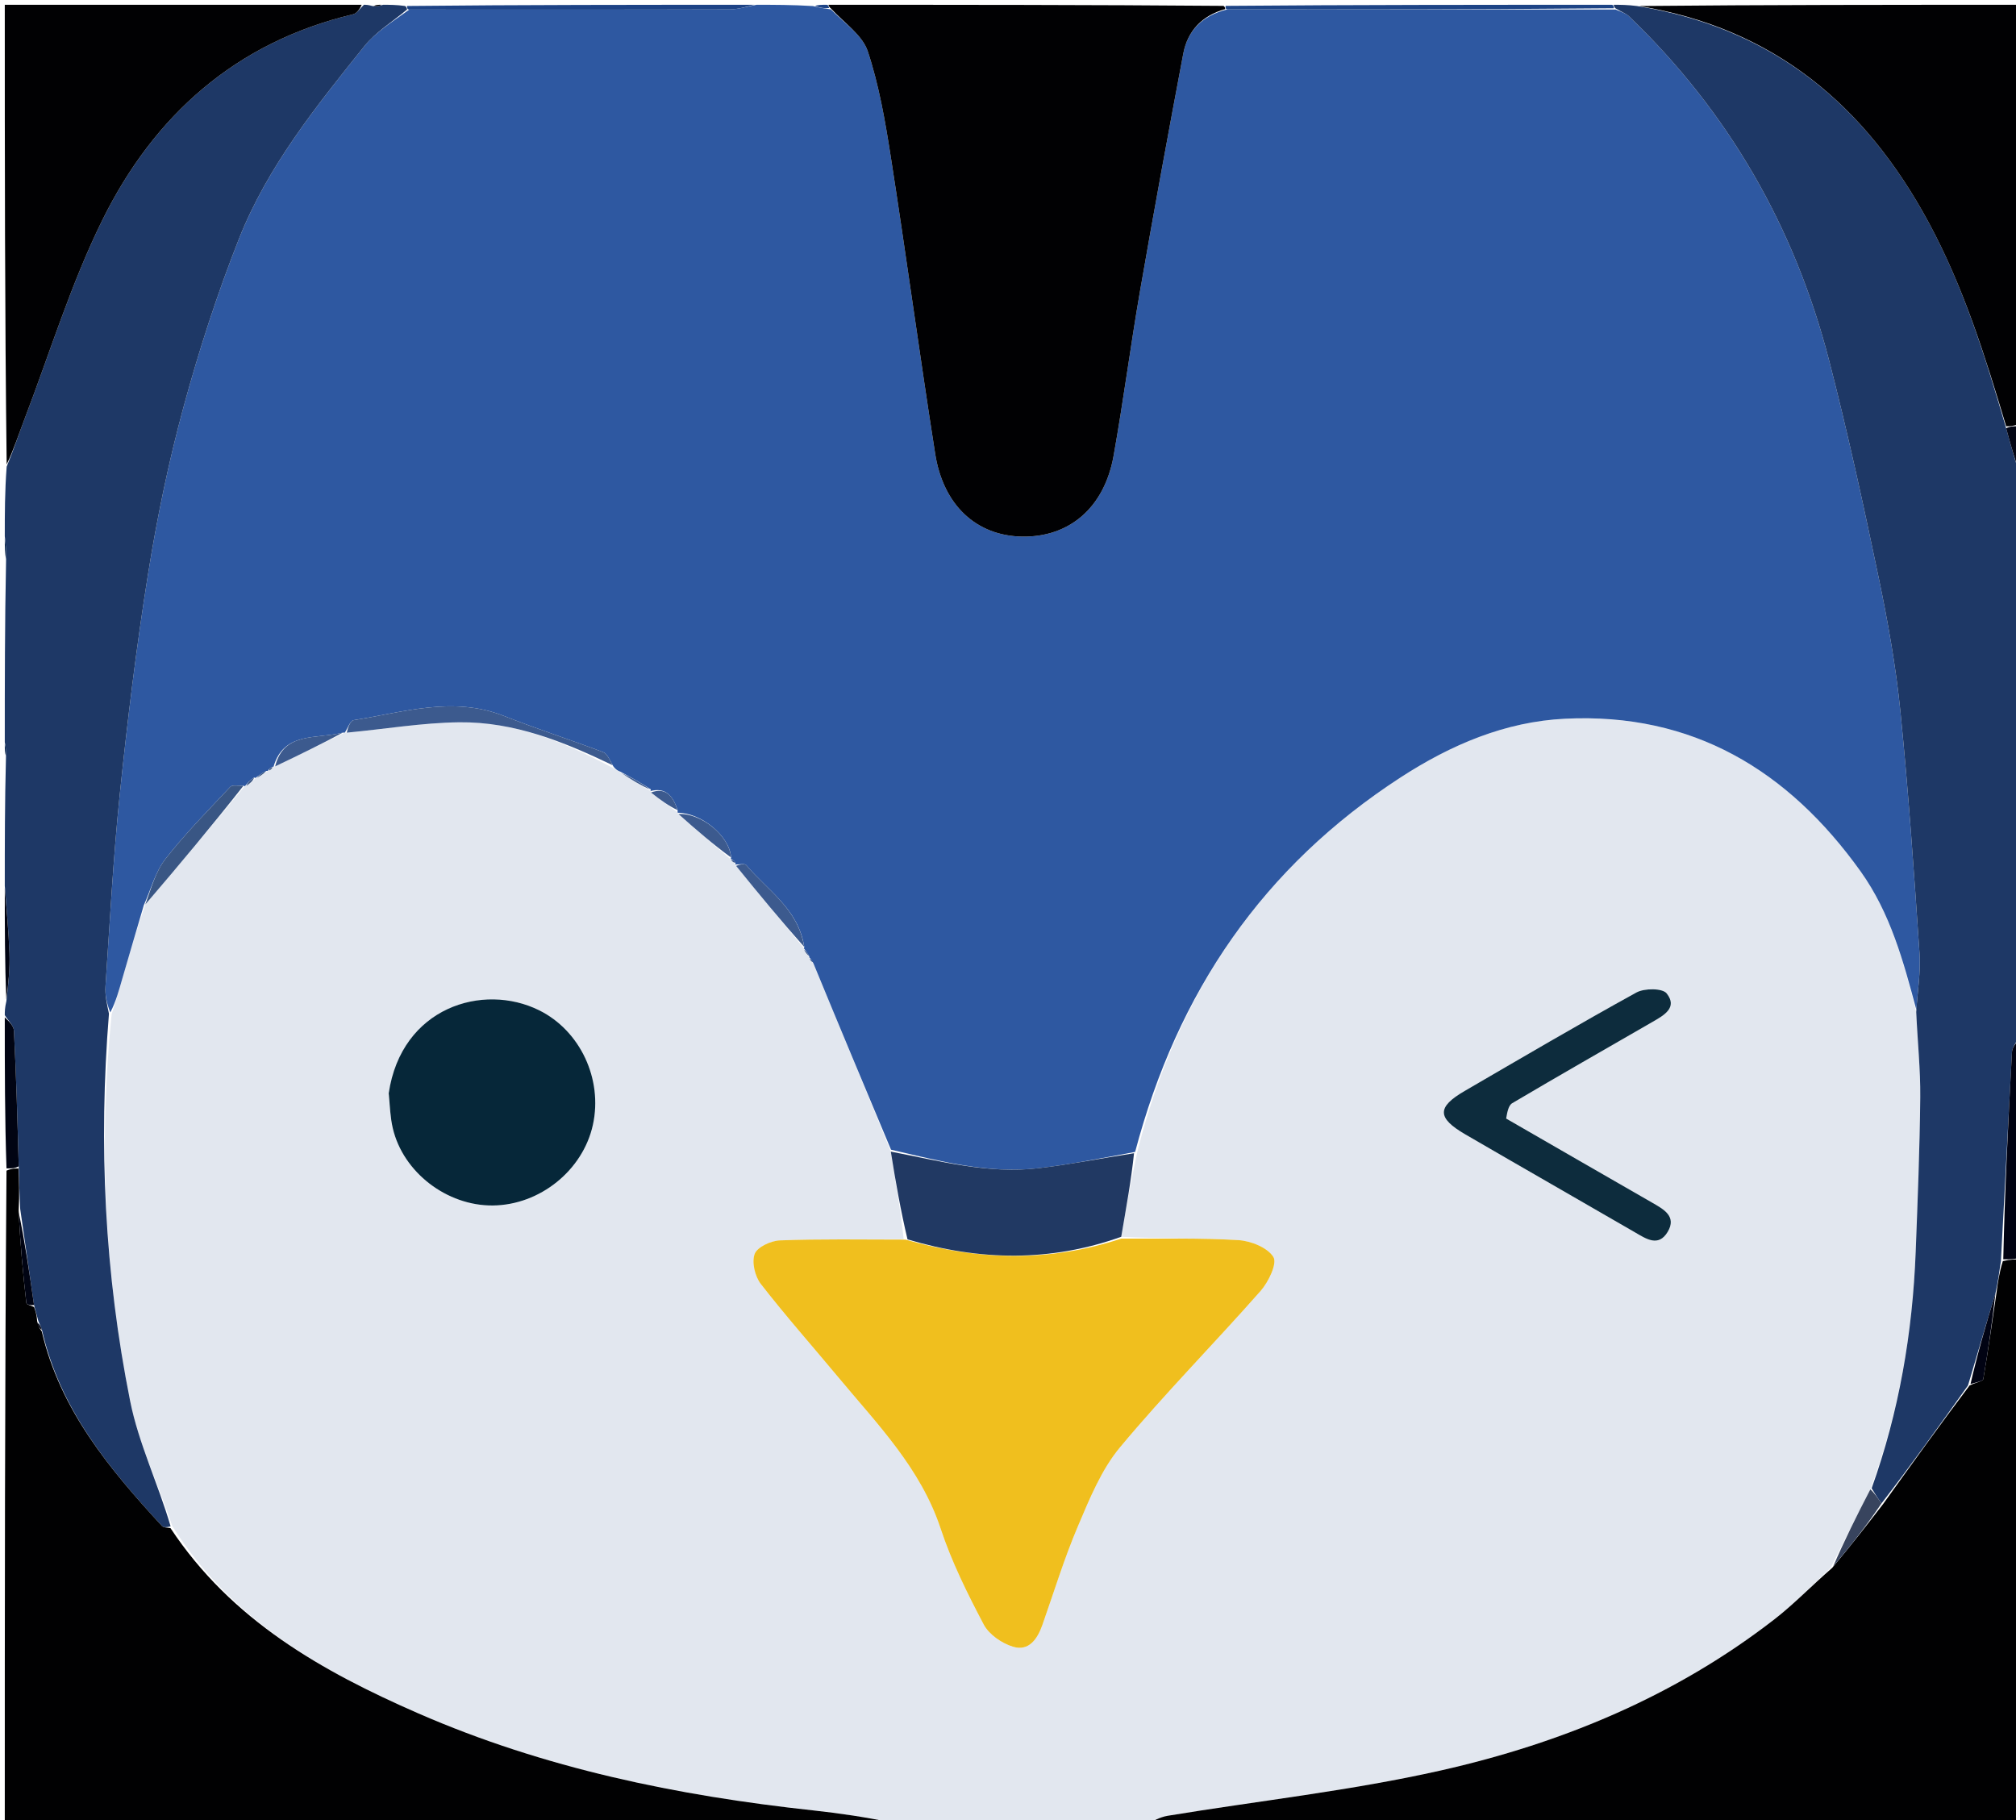
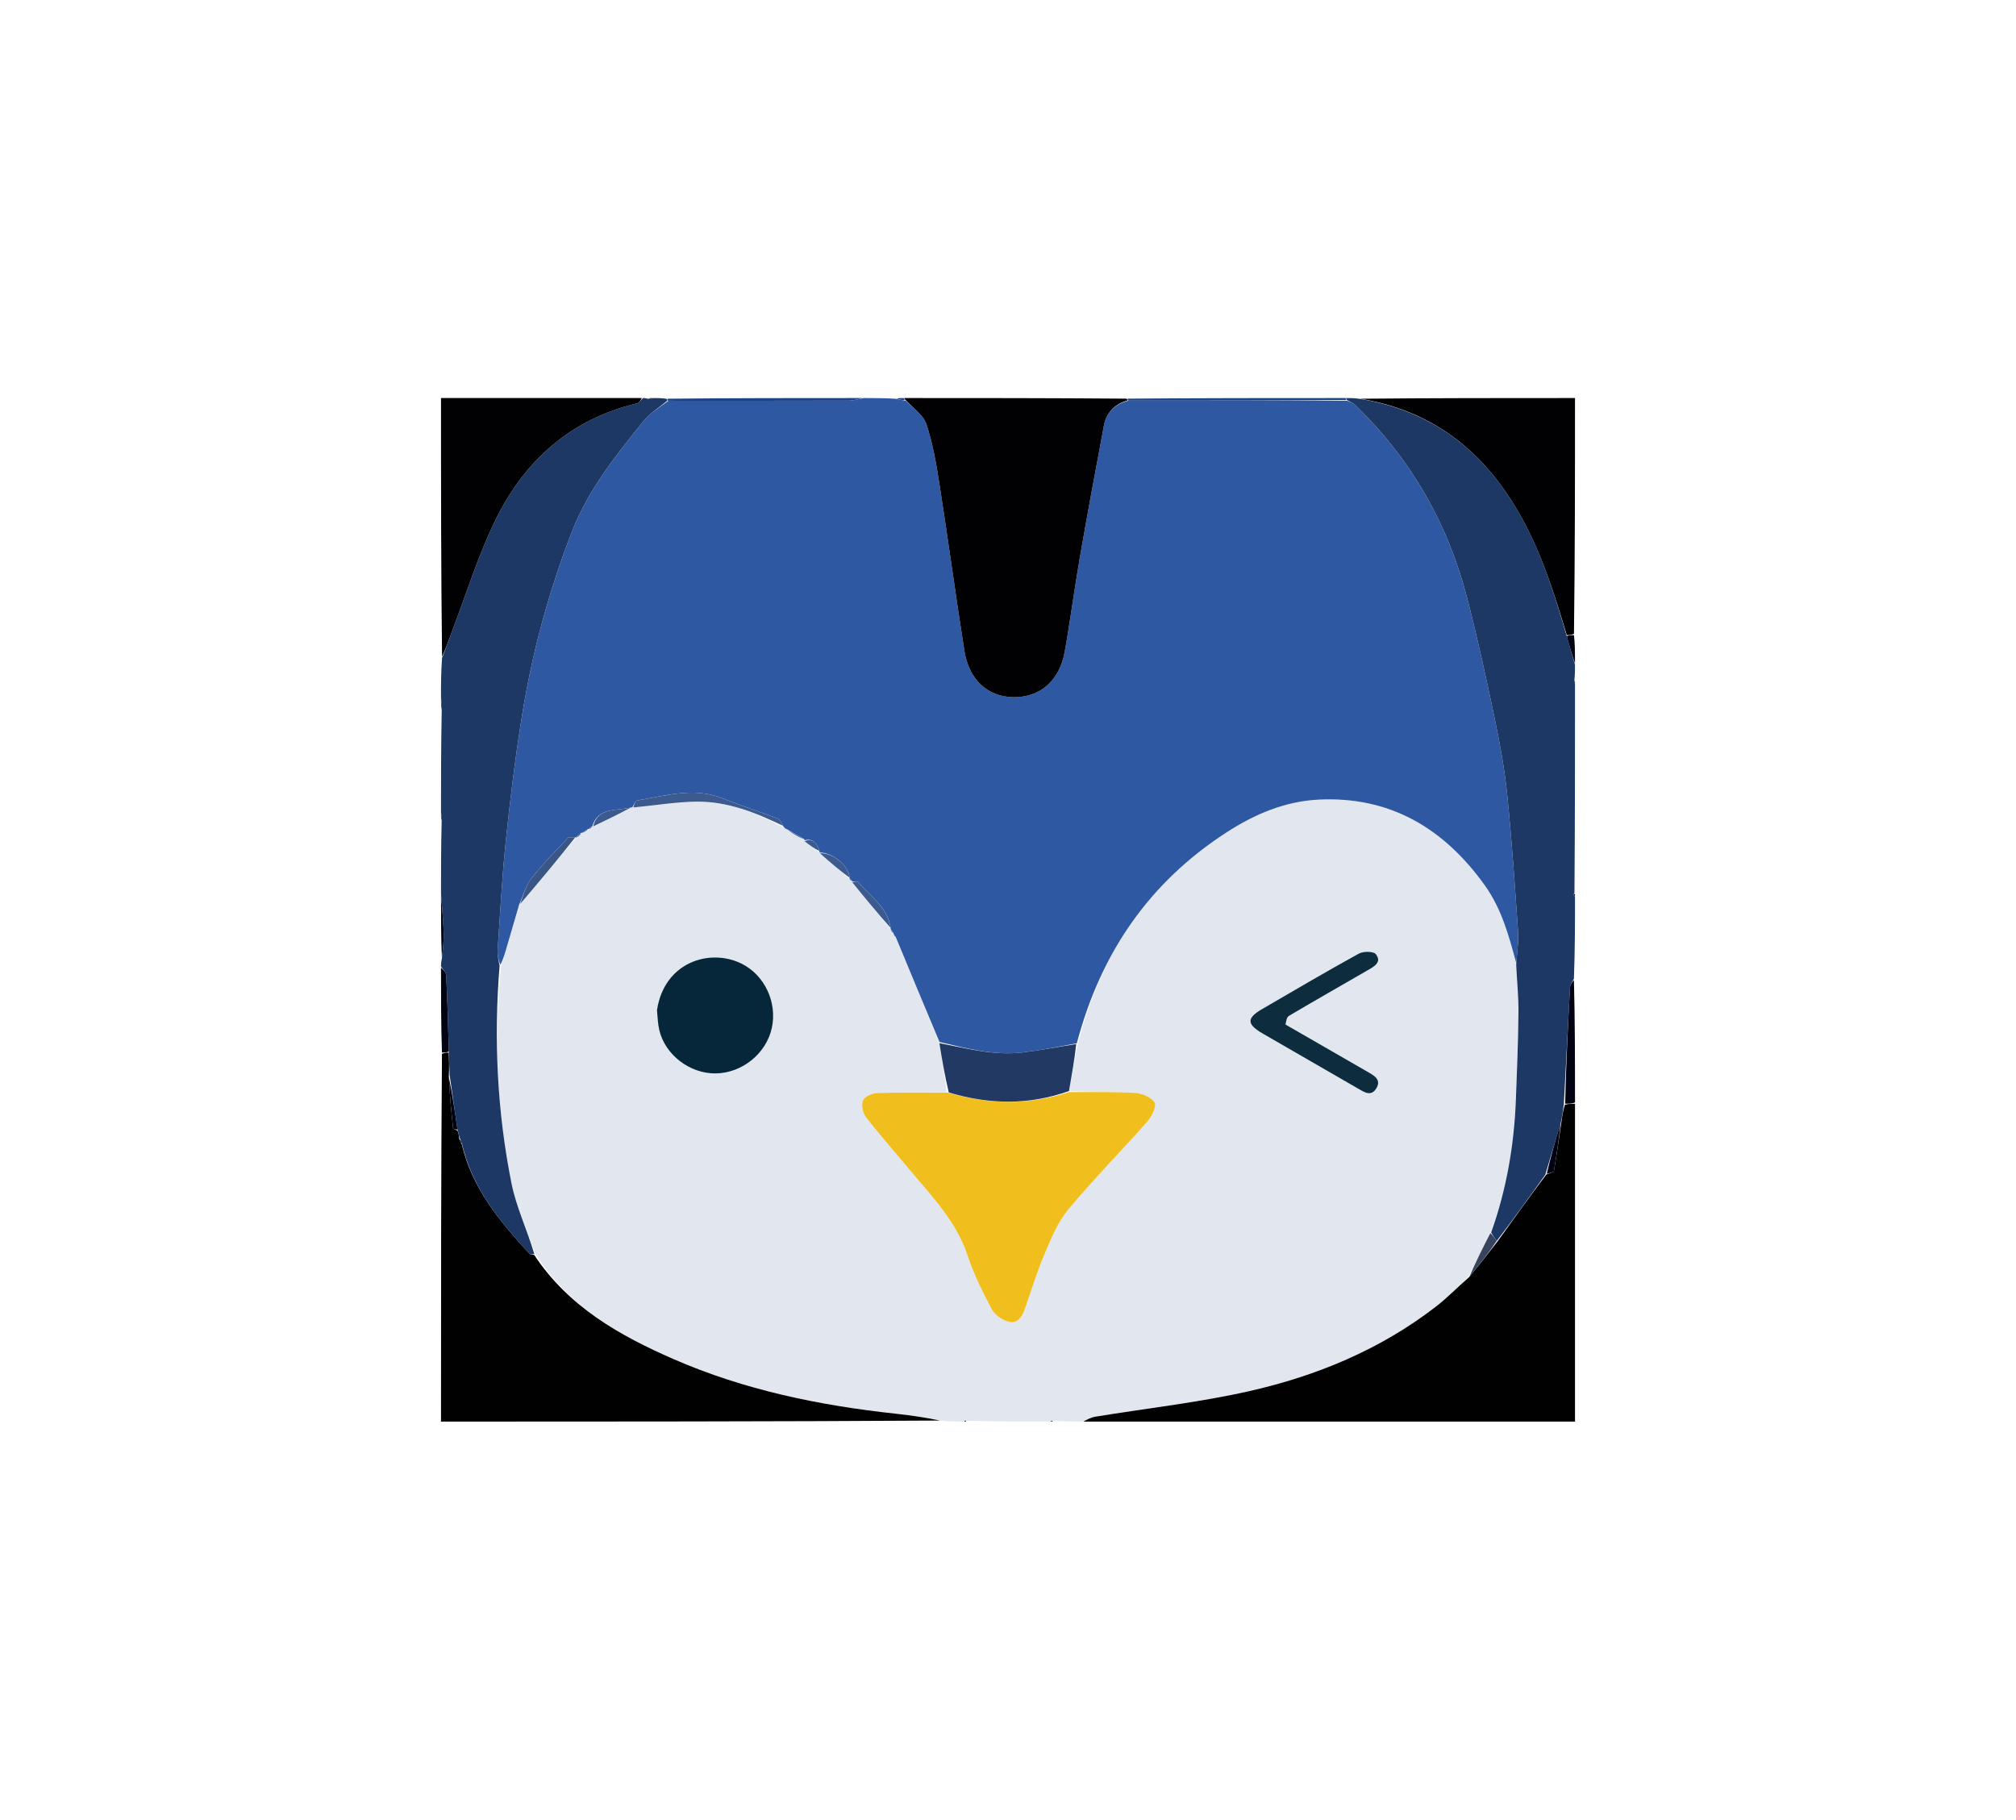
<svg xmlns="http://www.w3.org/2000/svg" version="1.1" id="Layer_1" x="0px" y="0px" width="100%" viewBox="0 0 421 380" enable-background="new 0 0 421 380" xml:space="preserve">
-   <path fill="#E2E7EF" opacity="1" stroke="none" d=" M227,381   C216.979,381 206.958,381 196.394,380.688   C195.567,380.584 195.284,380.792 195,381   C192.3,381 189.6,381 186.708,380.62   C180.957,379.512 175.409,378.677 169.836,378.075   C141.438,375.005 113.644,369.286 87.371,357.821   C67.245,349.039 48.308,338.344 35.987,318.715   C33.008,309.786 28.951,301.437 27.186,292.629   C21.855,266.014 20.543,239.068 23.319,211.738   C24.238,209.132 24.85,206.768 25.528,204.423   C27.013,199.288 28.531,194.163 30.345,188.887   C37.497,180.543 44.341,172.345 51.133,164.129   C51.082,164.111 51.134,164.207 51.421,164.137   C52.274,163.558 52.84,163.049 53.409,162.496   C53.412,162.452 53.33,162.487 53.633,162.437   C54.6,161.915 55.264,161.443 55.951,160.989   C55.975,161.007 55.987,160.948 56.249,160.921   C56.719,160.623 56.926,160.352 57.084,160.079   C57.033,160.077 57.111,160.141 57.453,160.047   C62.529,157.637 67.264,155.32 71.999,153.001   C72,153 72.003,153 72.412,153.004   C80.51,152.242 88.192,150.931 95.889,150.839   C107.391,150.702 117.858,154.953 128.05,160.399   C128.631,160.79 129.083,160.97 129.764,161.415   C131.928,162.873 133.864,164.066 135.878,165.198   C135.956,165.138 135.774,165.213 135.945,165.499   C137.878,167.042 139.64,168.299 141.438,169.597   C141.475,169.637 141.534,169.729 141.684,169.995   C145.396,173.315 148.957,176.368 152.55,179.421   C152.581,179.422 152.59,179.359 152.674,179.612   C153.046,180.05 153.334,180.237 153.595,180.445   C153.568,180.466 153.572,180.536 153.714,180.823   C158.54,186.78 163.225,192.45 167.928,198.083   C167.947,198.046 167.864,198.049 167.911,198.334   C168.315,199.057 168.672,199.494 169.011,199.955   C168.993,199.978 169.051,199.988 169.078,200.255   C169.369,200.748 169.633,200.973 169.974,201.536   C175.39,214.614 180.73,227.354 186.03,240.497   C187.038,246.848 188.085,252.797 188.713,258.793   C179.813,258.862 171.325,258.718 162.855,259.036   C160.981,259.106 158.139,260.424 157.596,261.865   C156.946,263.59 157.653,266.555 158.874,268.128   C164.07,274.819 169.698,281.172 175.12,287.689   C183.27,297.485 192.261,306.617 196.436,319.232   C198.725,326.15 202.019,332.788 205.429,339.252   C206.536,341.35 209.238,343.207 211.588,343.905   C214.863,344.877 216.646,342.279 217.675,339.358   C220.107,332.459 222.248,325.433 225.108,318.715   C227.541,312.999 229.981,306.946 233.882,302.262   C243.244,291.02 253.565,280.581 263.249,269.597   C264.896,267.729 266.757,263.872 265.929,262.517   C264.717,260.535 261.215,259.136 258.6,258.98   C250.477,258.495 242.311,258.712 234.145,258.282   C235.177,252.206 236.227,246.505 237.505,240.528   C245.881,207.157 263.816,180.94 292.538,162.32   C303.004,155.535 314.316,150.703 326.848,150.092   C353.456,148.794 373.43,160.822 388.558,181.987   C394.775,190.684 397.494,200.79 400.162,211.332   C400.443,217.553 401.063,223.347 401.006,229.134   C400.9,239.909 400.464,250.682 400.051,261.452   C399.402,278.346 396.569,294.847 390.588,311.03   C387.706,316.557 385.091,321.858 382.272,327.439   C378.266,331.197 374.682,334.955 370.627,338.106   C349.903,354.208 326.116,364.052 300.828,369.747   C282.075,373.97 262.844,376.068 243.84,379.198   C242.173,379.472 240.611,380.384 239,381   C235.639,381 232.277,381 228.579,380.717   C227.828,380.623 227.414,380.811 227,381  M81.134,228.742   C81.42,231.038 81.505,233.382 82.029,235.623   C84.183,244.834 93.34,251.838 102.917,251.746   C112.744,251.652 121.731,244.411 123.815,234.907   C125.916,225.327 121.135,215.22 112.597,210.986   C100.842,205.156 83.828,210.37 81.134,228.742  M314.231,233.377   C314.742,232.355 314.979,230.87 315.805,230.382   C325.524,224.634 335.333,219.039 345.114,213.395   C347.466,212.038 350.408,210.423 348.046,207.453   C347.169,206.35 343.392,206.352 341.721,207.272   C329.649,213.921 317.766,220.912 305.849,227.84   C300.053,231.21 300.07,233.449 305.986,236.892   C317.76,243.743 329.594,250.493 341.378,257.326   C343.753,258.703 346.316,260.498 348.256,257.265   C350.199,254.027 347.419,252.536 345.06,251.178   C334.985,245.38 324.904,239.591 314.231,233.377  z" />
-   <path fill="#2E58A1" opacity="1" stroke="none" d=" M30.036,189.034   C28.531,194.163 27.013,199.288 25.528,204.423   C24.85,206.768 24.238,209.132 23.03,211.44   C22.307,209.587 21.907,207.766 22.028,205.98   C22.938,192.602 23.634,179.199 25.015,165.867   C26.599,150.572 28.457,135.284 30.88,120.103   C32.754,108.359 35.168,96.644 38.281,85.171   C41.523,73.228 45.353,61.379 49.901,49.874   C55.866,34.789 66.033,22.181 76.084,9.652   C78.494,6.648 82,4.523 85.47,2.002   C108.062,2.01 130.185,2.034 152.308,1.965   C154.206,1.96 156.103,1.336 158,1   C161.693,1 165.386,1 169.765,1.264   C171.354,1.655 172.258,1.781 173.508,1.955   C176.389,4.872 180.104,7.35 181.213,10.692   C183.55,17.741 184.843,25.193 185.995,32.569   C189.229,53.275 192.037,74.048 195.292,94.752   C196.995,105.588 203.951,111.901 213.448,112.059   C223.316,112.223 230.611,106.015 232.546,95.211   C234.597,83.758 236.085,72.204 238.076,60.739   C240.949,44.203 243.986,27.694 247.102,11.201   C248.008,6.406 251.06,3.252 256.317,1.948   C283.542,1.982 310.286,1.973 337.391,1.99   C338.582,2.484 339.556,2.802 340.221,3.441   C360.966,23.37 374.758,47.426 381.945,75.175   C385.842,90.221 389.142,105.432 392.325,120.649   C394.254,129.877 395.921,139.211 396.863,148.582   C398.554,165.389 399.709,182.253 400.854,199.109   C401.119,203.007 400.44,206.969 400.195,210.902   C397.494,200.79 394.775,190.684 388.558,181.987   C373.43,160.822 353.456,148.794 326.848,150.092   C314.316,150.703 303.004,155.535 292.538,162.32   C263.816,180.94 245.881,207.157 237.048,240.556   C229.86,241.912 223.385,243.193 216.849,243.963   C206.31,245.204 196.199,242.438 186.069,240.094   C180.73,227.354 175.39,214.614 169.906,201.29   C169.524,200.467 169.288,200.227 169.051,199.988   C169.051,199.988 168.993,199.978 168.971,199.661   C168.588,198.912 168.226,198.481 167.864,198.049   C167.864,198.049 167.947,198.046 167.951,197.698   C166.696,189.787 160.276,185.938 155.845,180.671   C155.509,180.271 154.349,180.564 153.572,180.536   C153.572,180.536 153.568,180.466 153.585,180.144   C153.265,179.668 152.928,179.514 152.59,179.359   C152.59,179.359 152.581,179.422 152.684,179.069   C152.35,174.507 146.379,169.738 141.534,169.729   C141.534,169.729 141.475,169.637 141.515,169.215   C140.529,166.143 138.964,164.366 135.774,165.213   C135.774,165.213 135.956,165.138 135.885,164.829   C133.722,163.396 131.629,162.273 129.536,161.15   C129.083,160.97 128.631,160.79 128.061,160.011   C127.288,158.611 126.792,157.389 125.954,157.072   C119.069,154.467 112.054,152.199 105.207,149.502   C94.588,145.317 84.252,148.753 73.854,150.392   C73.118,150.508 72.615,152.097 72.003,153   C72.003,153 72,153 71.581,152.998   C65.973,154.384 59.261,152.775 57.111,160.141   C57.111,160.141 57.033,160.077 56.849,160.159   C56.361,160.403 56.135,160.639 55.987,160.948   C55.987,160.948 55.975,161.007 55.606,161.007   C54.601,161.5 53.965,161.993 53.33,162.487   C53.33,162.487 53.412,162.452 53.059,162.369   C52.182,162.927 51.658,163.567 51.134,164.207   C51.134,164.207 51.082,164.111 50.789,164.083   C49.677,164.125 48.51,163.868 48.092,164.314   C43.468,169.247 38.681,174.071 34.538,179.392   C32.414,182.121 31.498,185.79 30.036,189.034  z" />
-   <path fill="#1E3866" opacity="1" stroke="none" d=" M400.162,211.332   C400.44,206.969 401.119,203.007 400.854,199.109   C399.709,182.253 398.554,165.389 396.863,148.582   C395.921,139.211 394.254,129.877 392.325,120.649   C389.142,105.432 385.842,90.221 381.945,75.175   C374.758,47.426 360.966,23.37 340.221,3.441   C339.556,2.802 338.582,2.484 337.382,1.75   C337.012,1.483 337,1 337,1   C338.389,1 339.778,1 341.864,1.256   C370.507,5.912 389.577,22.055 402.744,46.411   C410.057,59.94 414.569,74.435 418.944,89.448   C419.96,93.246 420.98,96.623 422,100   C422,101.714 422,103.429 421.791,105.611   C421.721,106.385 421.861,106.693 422,107   C422,132.688 422,158.375 421.805,184.621   C421.536,185.301 421.378,185.509 421.401,185.532   C421.581,185.708 421.796,185.848 422,186   C422,196.021 422,206.042 421.601,216.585   C420.84,217.981 420.205,218.841 420.157,219.733   C419.372,234.146 418.661,248.563 417.849,263.355   C417.49,265.78 417.215,267.829 416.695,270.171   C414.689,276.654 412.928,282.844 410.977,289.333   C404.925,297.808 399.063,305.982 392.917,313.953   C392.04,312.768 391.447,311.786 390.854,310.803   C396.569,294.847 399.402,278.346 400.051,261.452   C400.464,250.682 400.9,239.909 401.006,229.134   C401.063,223.347 400.443,217.553 400.162,211.332  z" />
-   <path fill="#1E3866" opacity="1" stroke="none" d=" M85.001,1.994   C82,4.523 78.494,6.648 76.084,9.652   C66.033,22.181 55.866,34.789 49.901,49.874   C45.353,61.379 41.523,73.228 38.281,85.171   C35.168,96.644 32.754,108.359 30.88,120.103   C28.457,135.284 26.599,150.572 25.015,165.867   C23.634,179.199 22.938,192.602 22.028,205.98   C21.907,207.766 22.307,209.587 22.754,211.69   C20.543,239.068 21.855,266.014 27.186,292.629   C28.951,301.437 33.008,309.786 35.625,318.746   C34.76,319.003 34.123,319.008 33.833,318.693   C22.843,306.76 12.543,294.391 8.761,277.74   C8.515,276.975 8.226,276.501 7.951,275.692   C7.682,274.557 7.398,273.755 7.103,272.511   C6.139,265.682 5.185,259.295 4.218,252.464   C4.088,249.356 3.972,246.69 3.911,243.565   C3.642,233.828 3.383,224.548 2.913,215.279   C2.856,214.157 1.665,213.092 1,212   C1,211.25 1,210.5 1.325,209.106   C1.773,205.332 2.088,202.195 1.976,199.073   C1.807,194.376 1.34,189.691 1,185   C1,176.312 1,167.625 1.244,158.281   C1.325,156.75 1.163,155.875 1,155   C1,142.646 1,130.292 1.265,117.235   C1.353,115.022 1.177,113.511 1,112   C1,107.311 1,102.621 1.393,97.457   C2.885,93.847 3.911,90.683 5.097,87.581   C10.413,73.683 14.79,59.316 21.342,46.024   C32.157,24.086 49.248,8.822 73.715,2.985   C74.585,2.777 75.243,1.682 76,1   C76.444,1 76.889,1 77.772,1.262   C78.807,1.349 79.404,1.175 80,1   C81.389,1 82.778,1 84.585,1.249   C85.004,1.497 85.001,1.994 85.001,1.994  z" />
-   <path fill="#010102" opacity="1" stroke="none" d=" M3.856,244.024   C3.972,246.69 4.088,249.356 3.901,252.74   C4.21,259.677 4.797,265.897 5.501,272.104   C5.54,272.444 6.554,272.672 7.114,272.952   C7.398,273.755 7.682,274.557 7.755,275.859   C7.935,276.917 8.326,277.474 8.717,278.031   C12.543,294.391 22.843,306.76 33.833,318.693   C34.123,319.008 34.76,319.003 35.596,319.116   C48.308,338.344 67.245,349.039 87.371,357.821   C113.644,369.286 141.438,375.005 169.836,378.075   C175.409,378.677 180.957,379.512 186.258,380.62   C124.417,381 62.834,381 1,381   C1,335.646 1,290.292 1.358,244.469   C2.429,244.008 3.143,244.016 3.856,244.024  z" />
-   <path fill="#010102" opacity="1" stroke="none" d=" M393.201,314.157   C399.063,305.982 404.925,297.808 411.313,289.326   C412.646,288.682 414.084,288.456 414.164,287.994   C415.201,281.975 416.047,275.923 416.941,269.878   C417.215,267.829 417.49,265.78 418.257,263.362   C419.833,262.995 420.917,262.998 422,263   C422,302.276 422,341.552 422,381   C361.313,381 300.625,381 239.469,381   C240.611,380.384 242.173,379.472 243.84,379.198   C262.844,376.068 282.075,373.97 300.828,369.747   C326.116,364.052 349.903,354.208 370.627,338.106   C374.682,334.955 378.266,331.197 382.604,327.432   C386.494,322.817 389.848,318.487 393.201,314.157  z" />
-   <path fill="#010103" opacity="1" stroke="none" d=" M255.836,1.904   C251.06,3.252 248.008,6.406 247.102,11.201   C243.986,27.694 240.949,44.203 238.076,60.739   C236.085,72.204 234.597,83.758 232.546,95.211   C230.611,106.015 223.316,112.223 213.448,112.059   C203.951,111.901 196.995,105.588 195.292,94.752   C192.037,74.048 189.229,53.275 185.995,32.569   C184.843,25.193 183.55,17.741 181.213,10.692   C180.104,7.35 176.389,4.872 173.474,1.727   C173.093,1.451 173,1 173,1   C200.354,1 227.708,1 255.486,1.225   C255.91,1.45 255.836,1.904 255.836,1.904  z" />
-   <path fill="#010103" opacity="1" stroke="none" d=" M75.531,1   C75.243,1.682 74.585,2.777 73.715,2.985   C49.248,8.822 32.157,24.086 21.342,46.024   C14.79,59.316 10.413,73.683 5.097,87.581   C3.911,90.683 2.885,93.847 1.393,96.991   C1,65.082 1,33.164 1,1   C25.687,1 50.375,1 75.531,1  z" />
-   <path fill="#010103" opacity="1" stroke="none" d=" M418.949,89.027   C414.569,74.435 410.057,59.94 402.744,46.411   C389.577,22.055 370.507,5.912 342.281,1.256   C368.597,1 395.194,1 422,1   C422,30.021 422,59.042 421.619,88.533   C420.475,89.012 419.712,89.02 418.949,89.027  z" />
-   <path fill="#010313" opacity="1" stroke="none" d=" M422,262.531   C420.917,262.998 419.833,262.995 418.342,262.986   C418.661,248.563 419.372,234.146 420.157,219.733   C420.205,218.841 420.84,217.981 421.601,217.053   C422,232.021 422,247.042 422,262.531  z" />
-   <path fill="#1D4486" opacity="1" stroke="none" d=" M256.317,1.948   C255.836,1.904 255.91,1.45 255.955,1.225   C282.688,1 309.375,1 336.531,1   C337,1 337.012,1.483 337.021,1.723   C310.286,1.973 283.542,1.982 256.317,1.948  z" />
-   <path fill="#010413" opacity="1" stroke="none" d=" M3.911,243.565   C3.143,244.016 2.429,244.008 1.358,244   C1,233.646 1,223.292 1,212.469   C1.665,213.092 2.856,214.157 2.913,215.279   C3.383,224.548 3.642,233.828 3.911,243.565  z" />
-   <path fill="#1D4386" opacity="1" stroke="none" d=" M85.47,2.002   C85.001,1.994 85.004,1.497 85.002,1.249   C109.021,1 133.042,1 157.531,1   C156.103,1.336 154.206,1.96 152.308,1.965   C130.185,2.034 108.062,2.01 85.47,2.002  z" />
-   <path fill="#020514" opacity="1" stroke="none" d=" M418.944,89.448   C419.712,89.02 420.475,89.012 421.619,89.002   C422,92.361 422,95.723 422,99.542   C420.98,96.623 419.96,93.246 418.944,89.448  z" />
-   <path fill="#010413" opacity="1" stroke="none" d=" M1,185.469   C1.34,189.691 1.807,194.376 1.976,199.073   C2.088,202.195 1.773,205.332 1.325,208.731   C1,201.312 1,193.625 1,185.469  z" />
-   <path fill="#0D294F" opacity="1" stroke="none" d=" M1,112.417   C1.177,113.511 1.353,115.022 1.265,116.766   C1,115.611 1,114.222 1,112.417  z" />
-   <path fill="#0D294F" opacity="1" stroke="none" d=" M1,155.375   C1.163,155.875 1.325,156.75 1.244,157.813   C1,157.25 1,156.5 1,155.375  z" />
-   <path fill="#1D4386" opacity="1" stroke="none" d=" M172.625,1   C173,1 173.093,1.451 173.127,1.679   C172.258,1.781 171.354,1.655 170.225,1.264   C170.75,1 171.5,1 172.625,1  z" />
-   <path fill="#010103" opacity="1" stroke="none" d=" M79.667,1   C79.404,1.175 78.807,1.349 78.105,1.262   C78.444,1 78.889,1 79.667,1  z" />
-   <path fill="#020514" opacity="1" stroke="none" d=" M422,106.75   C421.861,106.693 421.721,106.385 421.791,106.039   C422,106 422,106.5 422,106.75  z" />
-   <path fill="#010313" opacity="1" stroke="none" d=" M422,185.75   C421.796,185.848 421.581,185.708 421.401,185.532   C421.378,185.509 421.536,185.301 421.805,185.09   C422,185 422,185.5 422,185.75  z" />
-   <path fill="#010102" opacity="1" stroke="none" d=" M195.25,381   C195.284,380.792 195.567,380.584 195.925,380.688   C196,381 195.5,381 195.25,381  z" />
-   <path fill="#010102" opacity="1" stroke="none" d=" M227.25,381   C227.414,380.811 227.828,380.623 228.121,380.717   C228,381 227.5,381 227.25,381  z" />
-   <path fill="#F0BF1E" opacity="1" stroke="none" d=" M234.162,258.657   C242.311,258.712 250.477,258.495 258.6,258.98   C261.215,259.136 264.717,260.535 265.929,262.517   C266.757,263.872 264.896,267.729 263.249,269.597   C253.565,280.581 243.244,291.02 233.882,302.262   C229.981,306.946 227.541,312.999 225.108,318.715   C222.248,325.433 220.107,332.459 217.675,339.358   C216.646,342.279 214.863,344.877 211.588,343.905   C209.238,343.207 206.536,341.35 205.429,339.252   C202.019,332.788 198.725,326.15 196.436,319.232   C192.261,306.617 183.27,297.485 175.12,287.689   C169.698,281.172 164.07,274.819 158.874,268.128   C157.653,266.555 156.946,263.59 157.596,261.865   C158.139,260.424 160.981,259.106 162.855,259.036   C171.325,258.718 179.813,258.862 189.098,258.873   C204.681,263.348 219.436,263.537 234.162,258.657  z" />
-   <path fill="#062739" opacity="1" stroke="none" d=" M81.176,228.32   C83.828,210.37 100.842,205.156 112.597,210.986   C121.135,215.22 125.916,225.327 123.815,234.907   C121.731,244.411 112.744,251.652 102.917,251.746   C93.34,251.838 84.183,244.834 82.029,235.623   C81.505,233.382 81.42,231.038 81.176,228.32  z" />
-   <path fill="#213963" opacity="1" stroke="none" d=" M234.145,258.282   C219.436,263.537 204.681,263.348 189.517,258.826   C188.085,252.797 187.038,246.848 186.03,240.497   C196.199,242.438 206.31,245.204 216.849,243.963   C223.385,243.193 229.86,241.912 236.82,240.832   C236.227,246.505 235.177,252.206 234.145,258.282  z" />
-   <path fill="#0D2C3D" opacity="1" stroke="none" d=" M314.528,233.588   C324.904,239.591 334.985,245.38 345.06,251.178   C347.419,252.536 350.199,254.027 348.256,257.265   C346.316,260.498 343.753,258.703 341.378,257.326   C329.594,250.493 317.76,243.743 305.986,236.892   C300.07,233.449 300.053,231.21 305.849,227.84   C317.766,220.912 329.649,213.921 341.721,207.272   C343.392,206.352 347.169,206.35 348.046,207.453   C350.408,210.423 347.466,212.038 345.114,213.395   C335.333,219.039 325.524,224.634 315.805,230.382   C314.979,230.87 314.742,232.355 314.528,233.588  z" />
-   <path fill="#3C5A8E" opacity="1" stroke="none" d=" M72.412,153.004   C72.615,152.097 73.118,150.508 73.854,150.392   C84.252,148.753 94.588,145.317 105.207,149.502   C112.054,152.199 119.069,154.467 125.954,157.072   C126.792,157.389 127.288,158.611 127.933,159.8   C117.858,154.953 107.391,150.702 95.889,150.839   C88.192,150.931 80.51,152.242 72.412,153.004  z" />
-   <path fill="#395684" opacity="1" stroke="none" d=" M30.345,188.887   C31.498,185.79 32.414,182.121 34.538,179.392   C38.681,174.071 43.468,169.247 48.092,164.314   C48.51,163.868 49.677,164.125 50.84,164.1   C44.341,172.345 37.497,180.543 30.345,188.887  z" />
-   <path fill="#38445E" opacity="1" stroke="none" d=" M392.917,313.953   C389.848,318.487 386.494,322.817 382.809,327.153   C385.091,321.858 387.706,316.557 390.588,311.03   C391.447,311.786 392.04,312.768 392.917,313.953  z" />
-   <path fill="#3C5A8E" opacity="1" stroke="none" d=" M153.714,180.823   C154.349,180.564 155.509,180.271 155.845,180.671   C160.276,185.938 166.696,189.787 167.932,197.735   C163.225,192.45 158.54,186.78 153.714,180.823  z" />
-   <path fill="#3C5A8E" opacity="1" stroke="none" d=" M141.684,169.995   C146.379,169.738 152.35,174.507 152.653,179.069   C148.957,176.368 145.396,173.315 141.684,169.995  z" />
-   <path fill="#3C5A8E" opacity="1" stroke="none" d=" M57.453,160.047   C59.261,152.775 65.973,154.384 71.58,152.999   C67.264,155.32 62.529,157.637 57.453,160.047  z" />
-   <path fill="#3C5A8E" opacity="1" stroke="none" d=" M135.945,165.499   C138.964,164.366 140.529,166.143 141.478,169.175   C139.64,168.299 137.878,167.042 135.945,165.499  z" />
-   <path fill="#3C5A8E" opacity="1" stroke="none" d=" M129.764,161.415   C131.629,162.273 133.722,163.396 135.807,164.889   C133.864,164.066 131.928,162.873 129.764,161.415  z" />
-   <path fill="#395684" opacity="1" stroke="none" d=" M51.421,164.137   C51.658,163.567 52.182,162.927 53.056,162.414   C52.84,163.049 52.274,163.558 51.421,164.137  z" />
-   <path fill="#395684" opacity="1" stroke="none" d=" M53.633,162.437   C53.965,161.993 54.601,161.5 55.582,160.988   C55.264,161.443 54.6,161.915 53.633,162.437  z" />
-   <path fill="#3C5A8E" opacity="1" stroke="none" d=" M167.911,198.334   C168.226,198.481 168.588,198.912 168.989,199.638   C168.672,199.494 168.315,199.057 167.911,198.334  z" />
-   <path fill="#395684" opacity="1" stroke="none" d=" M56.249,160.921   C56.135,160.639 56.361,160.403 56.899,160.161   C56.926,160.352 56.719,160.623 56.249,160.921  z" />
-   <path fill="#3C5A8E" opacity="1" stroke="none" d=" M169.078,200.255   C169.288,200.227 169.524,200.467 169.829,200.952   C169.633,200.973 169.369,200.748 169.078,200.255  z" />
-   <path fill="#3C5A8E" opacity="1" stroke="none" d=" M152.674,179.612   C152.928,179.514 153.265,179.668 153.613,180.123   C153.334,180.237 153.046,180.05 152.674,179.612  z" />
-   <path fill="#010313" opacity="1" stroke="none" d=" M416.695,270.171   C416.047,275.923 415.201,281.975 414.164,287.994   C414.084,288.456 412.646,288.682 411.503,289.026   C412.928,282.844 414.689,276.654 416.695,270.171  z" />
-   <path fill="#010413" opacity="1" stroke="none" d=" M7.103,272.511   C6.554,272.672 5.54,272.444 5.501,272.104   C4.797,265.897 4.21,259.677 3.915,253.184   C5.185,259.295 6.139,265.682 7.103,272.511  z" />
-   <path fill="#010413" opacity="1" stroke="none" d=" M8.761,277.74   C8.326,277.474 7.935,276.917 7.74,276.193   C8.226,276.501 8.515,276.975 8.761,277.74  z" />
+   <defs id="defs44" />
+   <g id="g44" transform="matrix(0.5625,0,0,0.5625,91.53125,82.5625)">
+     <path fill="#e2e7ef" opacity="1" stroke="none" d="m 227,381 c -10.021,0 -20.042,0 -30.606,-0.312 -0.827,-0.104 -1.11,0.104 -1.394,0.312 -2.7,0 -5.4,0 -8.292,-0.38 -5.751,-1.108 -11.299,-1.942 -16.872,-2.545 -28.397,-3.07 -56.192,-8.789 -82.465,-20.253 -20.126,-8.782 -39.063,-19.478 -51.384,-39.106 -2.979,-8.929 -7.036,-17.278 -8.8,-26.086 -5.331,-26.615 -6.644,-53.561 -3.868,-80.891 0.919,-2.606 1.532,-4.97 2.21,-7.315 1.485,-5.135 3.003,-10.26 4.816,-15.535 7.153,-8.345 13.997,-16.543 20.789,-24.759 -0.051,-0.017 3.43e-4,0.078 0.288,0.008 0.853,-0.579 1.419,-1.087 1.988,-1.64 0.003,-0.044 -0.079,-0.009 0.224,-0.059 0.967,-0.522 1.631,-0.994 2.318,-1.448 0.024,0.018 0.036,-0.041 0.298,-0.068 0.469,-0.298 0.677,-0.569 0.835,-0.842 -0.05,-0.002 0.027,0.062 0.369,-0.032 5.076,-2.411 9.811,-4.727 14.547,-7.046 7.25e-4,-0.001 0.004,-0.001 0.413,0.002 8.098,-0.762 15.78,-2.072 23.477,-2.164 11.502,-0.137 21.969,4.114 32.161,9.559 0.58,0.391 1.033,0.571 1.714,1.017 2.164,1.458 4.1,2.651 6.114,3.783 0.078,-0.06 -0.104,0.015 0.067,0.301 1.933,1.543 3.695,2.8 5.493,4.098 0.036,0.04 0.096,0.132 0.246,0.398 3.712,3.32 7.273,6.373 10.866,9.426 0.031,2.1e-4 0.04,-0.062 0.124,0.19 0.372,0.439 0.66,0.625 0.921,0.833 -0.027,0.021 -0.023,0.091 0.119,0.378 4.826,5.957 9.511,11.627 14.214,17.26 0.019,-0.037 -0.064,-0.034 -0.017,0.251 0.404,0.723 0.76,1.16 1.099,1.621 -0.018,0.024 0.041,0.033 0.067,0.3 0.291,0.492 0.555,0.717 0.896,1.28 5.416,13.078 10.755,25.818 16.056,38.961 1.008,6.352 2.055,12.301 2.683,18.297 -8.9,0.069 -17.388,-0.075 -25.858,0.242 -1.873,0.07 -4.716,1.388 -5.259,2.829 -0.65,1.725 0.057,4.69 1.279,6.263 5.195,6.691 10.824,13.044 16.246,19.561 8.15,9.796 17.141,18.928 21.316,31.543 2.289,6.918 5.583,13.556 8.993,20.019 1.107,2.098 3.809,3.956 6.159,4.653 3.276,0.972 5.058,-1.625 6.087,-4.546 2.432,-6.9 4.573,-13.925 7.433,-20.644 2.433,-5.716 4.872,-11.769 8.773,-16.453 9.363,-11.242 19.684,-21.68 29.367,-32.664 1.647,-1.868 3.508,-5.726 2.68,-7.081 -1.211,-1.982 -4.714,-3.38 -7.329,-3.536 -8.123,-0.485 -16.289,-0.268 -24.455,-0.698 1.032,-6.076 2.082,-11.777 3.361,-17.754 8.375,-33.371 26.311,-59.588 55.032,-78.208 10.466,-6.785 21.778,-11.616 34.311,-12.228 26.607,-1.298 46.582,10.73 61.71,31.895 6.217,8.698 8.935,18.803 11.604,29.345 0.281,6.221 0.901,12.015 0.844,17.802 -0.106,10.775 -0.542,21.549 -0.956,32.318 -0.648,16.894 -3.482,33.395 -9.463,49.578 -2.882,5.527 -5.496,10.828 -8.316,16.409 -4.006,3.758 -7.589,7.516 -11.645,10.668 -20.723,16.102 -44.51,25.945 -69.799,31.641 -18.753,4.223 -37.984,6.321 -56.988,9.451 -1.667,0.275 -3.229,1.187 -4.84,1.802 -3.361,0 -6.723,0 -10.421,-0.283 C 227.828,380.623 227.414,380.811 227,381 M 81.134,228.742 c 0.286,2.296 0.371,4.64 0.895,6.881 2.154,9.212 11.312,16.215 20.888,16.124 9.827,-0.094 18.814,-7.335 20.898,-16.839 2.101,-9.58 -2.68,-19.687 -11.218,-23.921 -11.754,-5.83 -28.769,-0.616 -31.463,17.756 m 233.097,4.635 c 0.511,-1.022 0.748,-2.507 1.574,-2.995 9.719,-5.748 19.528,-11.343 29.309,-16.986 2.352,-1.357 5.294,-2.973 2.932,-5.943 -0.877,-1.103 -4.654,-1.101 -6.326,-0.18 -12.072,6.648 -23.955,13.639 -35.871,20.568 -5.796,3.37 -5.779,5.609 0.137,9.052 11.774,6.851 23.608,13.601 35.392,20.434 2.375,1.377 4.938,3.172 6.878,-0.061 1.943,-3.238 -0.837,-4.728 -3.196,-6.086 -10.075,-5.799 -20.156,-11.588 -30.829,-17.801 z" id="path1" />
+     <path fill="#2e58a1" opacity="1" stroke="none" d="m 30.036,189.034 c -1.504,5.129 -3.022,10.254 -4.507,15.389 -0.678,2.345 -1.291,4.71 -2.498,7.017 -0.723,-1.853 -1.123,-3.674 -1.002,-5.46 0.91,-13.378 1.605,-26.781 2.986,-40.112 1.584,-15.295 3.443,-30.583 5.865,-45.765 C 32.754,108.359 35.168,96.644 38.281,85.171 41.523,73.228 45.353,61.379 49.901,49.874 55.866,34.789 66.033,22.181 76.084,9.652 78.494,6.648 82,4.523 85.47,2.002 108.062,2.01 130.185,2.034 152.308,1.965 154.206,1.96 156.103,1.336 158,1 161.693,1 165.386,1 169.765,1.264 c 1.589,0.39 2.493,0.516 3.744,0.69 2.881,2.918 6.596,5.395 7.705,8.737 2.338,7.049 3.63,14.501 4.782,21.876 3.235,20.707 6.042,41.48 9.297,62.183 1.703,10.836 8.659,17.15 18.157,17.307 9.868,0.164 17.163,-6.044 19.098,-16.848 2.052,-11.453 3.539,-23.007 5.53,-34.472 2.872,-16.537 5.909,-33.046 9.025,-49.538 0.906,-4.795 3.958,-7.949 9.215,-9.253 27.225,0.035 53.969,0.026 81.074,0.043 1.191,0.494 2.165,0.811 2.83,1.45 20.745,19.929 34.537,43.985 41.724,71.734 3.897,15.046 7.197,30.257 10.38,45.474 1.93,9.227 3.596,18.561 4.539,27.932 1.69,16.807 2.846,33.671 3.991,50.528 0.265,3.898 -0.414,7.86 -0.659,11.793 -2.702,-10.112 -5.42,-20.217 -11.637,-28.915 -15.128,-21.165 -35.103,-33.193 -61.71,-31.895 -12.532,0.611 -23.845,5.443 -34.311,12.228 -28.722,18.62 -46.657,44.837 -55.49,78.236 -7.188,1.356 -13.663,2.637 -20.199,3.407 -10.539,1.241 -20.65,-1.525 -30.78,-3.869 -5.339,-12.74 -10.678,-25.48 -16.163,-38.804 -0.382,-0.823 -0.618,-1.063 -0.855,-1.302 0,0 -0.059,-0.009 -0.08,-0.327 -0.383,-0.749 -0.745,-1.181 -1.107,-1.612 0,0 0.083,-0.003 0.086,-0.351 -1.255,-7.912 -7.674,-11.76 -12.106,-17.027 -0.336,-0.4 -1.496,-0.106 -2.273,-0.135 0,0 -0.004,-0.069 0.014,-0.391 -0.32,-0.476 -0.658,-0.631 -0.995,-0.785 0,0 -0.009,0.062 0.094,-0.29 -0.334,-4.562 -6.306,-9.332 -11.15,-9.341 0,0 -0.059,-0.091 -0.019,-0.514 -0.985,-3.072 -2.55,-4.849 -5.741,-4.002 0,0 0.182,-0.075 0.111,-0.385 -2.164,-1.432 -4.257,-2.556 -6.349,-3.679 -0.452,-0.18 -0.905,-0.36 -1.475,-1.139 -0.772,-1.401 -1.268,-2.622 -2.107,-2.939 -6.885,-2.605 -13.9,-4.873 -20.747,-7.571 -10.619,-4.184 -20.955,-0.748 -31.353,0.891 -0.736,0.116 -1.239,1.704 -1.85,2.608 0,0 -0.003,-3.7e-4 -0.422,-0.002 -5.608,1.386 -12.321,-0.223 -14.47,7.143 0,0 -0.078,-0.064 -0.262,0.018 -0.488,0.244 -0.713,0.479 -0.861,0.789 0,0 -0.012,0.059 -0.382,0.058 -1.005,0.493 -1.64,0.987 -2.275,1.48 0,0 0.082,-0.035 -0.271,-0.118 -0.877,0.558 -1.401,1.198 -1.926,1.838 0,0 -0.052,-0.096 -0.345,-0.124 -1.112,0.042 -2.279,-0.215 -2.697,0.231 -4.624,4.933 -9.411,9.757 -13.554,15.078 -2.124,2.728 -3.04,6.397 -4.502,9.641 z" id="path2" />
+     <path fill="#1e3866" opacity="1" stroke="none" d="m 400.162,211.332 c 0.278,-4.363 0.957,-8.325 0.692,-12.223 -1.145,-16.856 -2.3,-33.72 -3.991,-50.528 -0.942,-9.371 -2.609,-18.705 -4.539,-27.932 -3.183,-15.217 -6.483,-30.428 -10.38,-45.474 C 374.758,47.426 360.966,23.37 340.221,3.441 339.556,2.802 338.582,2.484 337.382,1.75 337.012,1.483 337,1 337,1 c 1.389,0 2.778,0 4.864,0.256 28.643,4.655 47.713,20.798 60.879,45.154 7.314,13.529 11.825,28.024 16.201,43.038 1.015,3.798 2.035,7.175 3.056,10.552 0,1.714 0,3.429 -0.209,5.611 -0.07,0.775 0.07,1.082 0.209,1.389 0,25.688 0,51.375 -0.195,77.621 -0.269,0.68 -0.427,0.888 -0.404,0.911 0.18,0.176 0.395,0.317 0.599,0.468 0,10.021 0,20.042 -0.399,30.585 -0.761,1.397 -1.396,2.257 -1.444,3.149 -0.785,14.413 -1.495,28.83 -2.307,43.621 -0.359,2.425 -0.634,4.474 -1.154,6.816 -2.006,6.483 -3.767,12.672 -5.718,19.162 -6.052,8.474 -11.914,16.649 -18.06,24.62 -0.877,-1.186 -1.47,-2.168 -2.063,-3.15 5.715,-15.957 8.548,-32.457 9.197,-49.351 0.413,-10.77 0.85,-21.543 0.956,-32.318 0.057,-5.787 -0.563,-11.581 -0.844,-17.802 z" id="path3" />
+     <path fill="#1e3866" opacity="1" stroke="none" d="M 85.001,1.994 C 82,4.523 78.494,6.648 76.084,9.652 66.033,22.181 55.866,34.789 49.901,49.874 45.353,61.379 41.523,73.228 38.281,85.171 c -3.114,11.473 -5.527,23.188 -7.402,34.932 -2.423,15.182 -4.281,30.469 -5.865,45.765 -1.381,13.331 -2.077,26.735 -2.986,40.112 -0.121,1.786 0.278,3.607 0.726,5.71 -2.211,27.378 -0.899,54.324 4.433,80.939 1.764,8.808 5.821,17.157 8.439,26.117 -0.866,0.257 -1.503,0.262 -1.792,-0.053 C 22.843,306.76 12.543,294.391 8.761,277.74 8.515,276.975 8.226,276.501 7.951,275.692 7.682,274.557 7.398,273.755 7.103,272.511 6.139,265.682 5.185,259.295 4.218,252.464 4.088,249.356 3.972,246.69 3.911,243.565 3.642,233.828 3.383,224.548 2.913,215.279 2.856,214.157 1.665,213.092 1,212 1,211.25 1,210.5 1.325,209.106 1.773,205.332 2.088,202.195 1.976,199.073 1.807,194.376 1.34,189.691 1,185 1,176.312 1,167.625 1.244,158.281 1.325,156.75 1.163,155.875 1,155 1,142.646 1,130.292 1.265,117.235 1.353,115.022 1.177,113.511 1,112 1,107.311 1,102.621 1.393,97.457 2.885,93.847 3.911,90.683 5.097,87.581 10.413,73.683 14.79,59.316 21.342,46.024 32.157,24.086 49.248,8.822 73.715,2.985 74.585,2.777 75.243,1.682 76,1 76.444,1 76.889,1 77.772,1.262 78.807,1.349 79.404,1.175 80,1 c 1.389,0 2.778,0 4.585,0.249 0.419,0.249 0.416,0.746 0.416,0.746 z" id="path4" />
+     <path fill="#010102" opacity="1" stroke="none" d="m 3.856,244.024 c 0.116,2.666 0.232,5.331 0.045,8.716 0.309,6.937 0.896,13.157 1.6,19.364 0.038,0.339 1.052,0.568 1.612,0.848 0.284,0.802 0.568,1.604 0.641,2.907 0.18,1.058 0.571,1.614 0.962,2.171 3.827,16.36 14.126,28.729 25.116,40.662 0.29,0.315 0.927,0.31 1.763,0.423 12.713,19.228 31.649,29.923 51.775,38.705 26.273,11.465 54.067,17.184 82.465,20.253 5.573,0.602 11.121,1.437 16.422,2.545 C 124.417,381 62.834,381 1,381 1,335.646 1,290.292 1.358,244.469 c 1.071,-0.461 1.785,-0.452 2.498,-0.444 z" id="path5" />
+     <path fill="#010102" opacity="1" stroke="none" d="m 393.201,314.157 c 5.862,-8.175 11.724,-16.349 18.112,-24.831 1.333,-0.643 2.771,-0.87 2.851,-1.331 1.038,-6.019 1.883,-12.072 2.777,-18.116 0.275,-2.049 0.549,-4.099 1.317,-6.517 1.576,-0.366 2.659,-0.364 3.743,-0.362 0,39.276 0,78.552 0,118 -60.687,0 -121.375,0 -182.531,0 1.142,-0.616 2.704,-1.528 4.371,-1.802 19.004,-3.13 38.234,-5.227 56.988,-9.451 25.288,-5.695 49.076,-15.539 69.799,-31.641 4.056,-3.151 7.639,-6.91 11.977,-10.674 3.89,-4.616 7.244,-8.946 10.597,-13.276 z" id="path6" />
+     <path fill="#010103" opacity="1" stroke="none" d="m 255.836,1.904 c -4.776,1.348 -7.828,4.502 -8.734,9.297 -3.116,16.493 -6.153,33.002 -9.025,49.538 -1.992,11.465 -3.479,23.019 -5.53,34.472 -1.935,10.804 -9.23,17.012 -19.098,16.848 -9.498,-0.158 -16.453,-6.471 -18.157,-17.307 C 192.037,74.048 189.229,53.275 185.995,32.569 184.843,25.193 183.55,17.741 181.213,10.692 180.104,7.35 176.389,4.872 173.474,1.727 173.093,1.451 173,1 173,1 c 27.354,0 54.708,0 82.486,0.225 0.424,0.225 0.349,0.679 0.349,0.679 z" id="path7" />
+     <path fill="#010103" opacity="1" stroke="none" d="M 75.531,1 C 75.243,1.682 74.585,2.777 73.715,2.985 49.248,8.822 32.157,24.086 21.342,46.024 14.79,59.316 10.413,73.683 5.097,87.581 3.911,90.683 2.885,93.847 1.393,96.991 1,65.082 1,33.164 1,1 25.687,1 50.375,1 75.531,1 Z" id="path8" />
+     <path fill="#010103" opacity="1" stroke="none" d="M 418.949,89.027 C 414.569,74.435 410.057,59.94 402.744,46.411 389.577,22.055 370.507,5.912 342.281,1.256 368.597,1 395.194,1 422,1 c 0,29.021 0,58.042 -0.381,87.533 -1.144,0.479 -1.907,0.486 -2.67,0.494 z" id="path9" />
+     <path fill="#010313" opacity="1" stroke="none" d="m 422,262.531 c -1.083,0.466 -2.167,0.464 -3.658,0.455 0.319,-14.423 1.03,-28.84 1.815,-43.253 0.049,-0.892 0.683,-1.752 1.444,-2.68 C 422,232.021 422,247.042 422,262.531 Z" id="path10" />
+     <path fill="#1d4486" opacity="1" stroke="none" d="M 256.317,1.948 C 255.836,1.904 255.91,1.45 255.955,1.225 282.688,1 309.375,1 336.531,1 337,1 337.012,1.483 337.021,1.723 310.286,1.973 283.542,1.982 256.317,1.948 Z" id="path11" />
+     <path fill="#010413" opacity="1" stroke="none" d="M 3.911,243.565 C 3.143,244.016 2.429,244.008 1.358,244 1,233.646 1,223.292 1,212.469 c 0.665,0.623 1.856,1.688 1.913,2.81 0.47,9.269 0.729,18.549 0.997,28.285 z" id="path12" />
+     <path fill="#1d4386" opacity="1" stroke="none" d="M 85.47,2.002 C 85.001,1.994 85.004,1.497 85.002,1.249 109.021,1 133.042,1 157.531,1 c -1.429,0.336 -3.325,0.96 -5.223,0.965 -22.123,0.069 -44.247,0.044 -66.838,0.037 z" id="path13" />
+     <path fill="#020514" opacity="1" stroke="none" d="m 418.944,89.448 c 0.768,-0.429 1.531,-0.436 2.675,-0.446 C 422,92.361 422,95.723 422,99.542 c -1.02,-2.919 -2.04,-6.296 -3.056,-10.094 z" id="path14" />
+     <path fill="#010413" opacity="1" stroke="none" d="m 1,185.469 c 0.34,4.222 0.807,8.908 0.976,13.604 0.112,3.122 -0.203,6.259 -0.651,9.658 C 1,201.312 1,193.625 1,185.469 Z" id="path15" />
+     <path fill="#0d294f" opacity="1" stroke="none" d="m 1,112.417 c 0.177,1.094 0.353,2.605 0.265,4.35 C 1,115.611 1,114.222 1,112.417 Z" id="path16" />
+     <path fill="#0d294f" opacity="1" stroke="none" d="m 1,155.375 c 0.163,0.5 0.325,1.375 0.244,2.438 C 1,157.25 1,156.5 1,155.375 Z" id="path17" />
+     <path fill="#1d4386" opacity="1" stroke="none" d="M 172.625,1 C 173,1 173.093,1.451 173.127,1.679 172.258,1.781 171.354,1.655 170.225,1.264 170.75,1 171.5,1 172.625,1 Z" id="path18" />
+     <path fill="#010103" opacity="1" stroke="none" d="M 79.667,1 C 79.404,1.175 78.807,1.349 78.105,1.262 78.444,1 78.889,1 79.667,1 Z" id="path19" />
+     <path fill="#020514" opacity="1" stroke="none" d="m 422,106.75 c -0.139,-0.057 -0.279,-0.365 -0.209,-0.711 C 422,106 422,106.5 422,106.75 Z" id="path20" />
+     <path fill="#010313" opacity="1" stroke="none" d="m 422,185.75 c -0.204,0.098 -0.419,-0.042 -0.599,-0.218 -0.023,-0.023 0.135,-0.23 0.404,-0.442 C 422,185 422,185.5 422,185.75 Z" id="path21" />
+     <path fill="#010102" opacity="1" stroke="none" d="m 195.25,381 c 0.034,-0.208 0.317,-0.416 0.675,-0.312 C 196,381 195.5,381 195.25,381 Z" id="path22" />
+     <path fill="#010102" opacity="1" stroke="none" d="m 227.25,381 c 0.164,-0.189 0.578,-0.377 0.871,-0.283 C 228,381 227.5,381 227.25,381 Z" id="path23" />
+     <path fill="#f0bf1e" opacity="1" stroke="none" d="m 234.162,258.657 c 8.149,0.055 16.314,-0.162 24.438,0.323 2.615,0.156 6.117,1.554 7.329,3.536 0.828,1.355 -1.033,5.213 -2.68,7.081 -9.684,10.984 -20.005,21.423 -29.367,32.664 -3.901,4.684 -6.34,10.737 -8.773,16.453 -2.86,6.719 -5.002,13.744 -7.433,20.644 -1.029,2.921 -2.812,5.518 -6.087,4.546 -2.35,-0.697 -5.052,-2.555 -6.159,-4.653 -3.41,-6.464 -6.704,-13.102 -8.993,-20.019 -4.174,-12.615 -13.166,-21.747 -21.316,-31.543 -5.422,-6.517 -11.05,-12.87 -16.246,-19.561 -1.221,-1.573 -1.928,-4.538 -1.279,-6.263 0.543,-1.441 3.386,-2.759 5.259,-2.829 8.47,-0.318 16.958,-0.173 26.244,-0.163 15.583,4.475 30.338,4.664 45.064,-0.215 z" id="path24" />
+     <path fill="#062739" opacity="1" stroke="none" d="m 81.176,228.32 c 2.651,-17.95 19.666,-23.164 31.421,-17.334 8.538,4.235 13.319,14.341 11.218,23.921 -2.084,9.504 -11.071,16.745 -20.898,16.839 -9.577,0.092 -18.734,-6.912 -20.888,-16.124 -0.524,-2.241 -0.608,-4.585 -0.852,-7.303 z" id="path25" />
+     <path fill="#213963" opacity="1" stroke="none" d="m 234.145,258.282 c -14.709,5.255 -29.464,5.066 -44.628,0.544 -1.432,-6.028 -2.479,-11.977 -3.487,-18.329 10.169,1.941 20.28,4.707 30.819,3.466 6.535,-0.77 13.011,-2.051 19.97,-3.131 -0.593,5.673 -1.643,11.374 -2.675,17.45 z" id="path26" />
+     <path fill="#0d2c3d" opacity="1" stroke="none" d="m 314.528,233.588 c 10.376,6.003 20.457,11.792 30.532,17.591 2.359,1.358 5.139,2.848 3.196,6.086 -1.94,3.234 -4.503,1.438 -6.878,0.061 -11.785,-6.833 -23.618,-13.583 -35.392,-20.434 -5.916,-3.442 -5.933,-5.682 -0.137,-9.052 11.916,-6.928 23.8,-13.92 35.871,-20.568 1.671,-0.92 5.449,-0.923 6.326,0.18 2.361,2.97 -0.581,4.586 -2.932,5.943 -9.781,5.643 -19.59,11.239 -29.309,16.986 -0.826,0.489 -1.063,1.973 -1.277,3.206 z" id="path27" />
+     <path fill="#3c5a8e" opacity="1" stroke="none" d="m 72.412,153.004 c 0.203,-0.907 0.706,-2.495 1.442,-2.611 10.398,-1.639 20.734,-5.075 31.353,-0.891 6.847,2.698 13.862,4.965 20.747,7.571 0.838,0.317 1.334,1.539 1.979,2.728 -10.074,-4.847 -20.542,-9.098 -32.043,-8.961 -7.697,0.092 -15.38,1.402 -23.477,2.164 z" id="path28" />
+     <path fill="#395684" opacity="1" stroke="none" d="m 30.345,188.887 c 1.153,-3.098 2.069,-6.767 4.193,-9.495 4.143,-5.321 8.931,-10.145 13.554,-15.078 0.418,-0.446 1.585,-0.19 2.748,-0.214 -6.499,8.244 -13.343,16.442 -20.496,24.787 z" id="path29" />
+     <path fill="#38445e" opacity="1" stroke="none" d="m 392.917,313.953 c -3.069,4.533 -6.422,8.863 -10.108,13.2 2.282,-5.295 4.897,-10.596 7.779,-16.123 0.86,0.756 1.452,1.738 2.329,2.924 z" id="path30" />
+     <path fill="#3c5a8e" opacity="1" stroke="none" d="m 153.714,180.823 c 0.635,-0.258 1.795,-0.552 2.131,-0.152 4.431,5.267 10.851,9.116 12.087,17.064 -4.707,-5.285 -9.391,-10.955 -14.218,-16.912 z" id="path31" />
+     <path fill="#3c5a8e" opacity="1" stroke="none" d="m 141.684,169.995 c 4.695,-0.258 10.666,4.512 10.969,9.074 -3.696,-2.701 -7.258,-5.754 -10.969,-9.074 z" id="path32" />
+     <path fill="#3c5a8e" opacity="1" stroke="none" d="m 57.453,160.047 c 1.808,-7.272 8.521,-5.663 14.128,-7.048 -4.317,2.32 -9.052,4.637 -14.128,7.048 z" id="path33" />
+     <path fill="#3c5a8e" opacity="1" stroke="none" d="m 135.945,165.499 c 3.019,-1.133 4.584,0.644 5.533,3.676 -1.838,-0.875 -3.6,-2.133 -5.533,-3.676 z" id="path34" />
+     <path fill="#3c5a8e" opacity="1" stroke="none" d="m 129.764,161.415 c 1.865,0.858 3.958,1.981 6.043,3.474 -1.943,-0.823 -3.879,-2.016 -6.043,-3.474 z" id="path35" />
+     <path fill="#395684" opacity="1" stroke="none" d="m 51.421,164.137 c 0.237,-0.57 0.761,-1.21 1.635,-1.723 -0.216,0.636 -0.782,1.144 -1.635,1.723 z" id="path36" />
+     <path fill="#395684" opacity="1" stroke="none" d="m 53.633,162.437 c 0.332,-0.444 0.967,-0.938 1.948,-1.449 -0.318,0.455 -0.981,0.927 -1.948,1.449 z" id="path37" />
+     <path fill="#3c5a8e" opacity="1" stroke="none" d="m 167.911,198.334 c 0.315,0.146 0.677,0.578 1.078,1.303 -0.317,-0.144 -0.674,-0.581 -1.078,-1.303 z" id="path38" />
+     <path fill="#395684" opacity="1" stroke="none" d="m 56.249,160.921 c -0.114,-0.282 0.112,-0.518 0.65,-0.76 0.027,0.191 -0.18,0.462 -0.65,0.76 z" id="path39" />
+     <path fill="#3c5a8e" opacity="1" stroke="none" d="m 169.078,200.255 c 0.21,-0.028 0.446,0.211 0.751,0.696 -0.196,0.021 -0.46,-0.204 -0.751,-0.696 z" id="path40" />
+     <path fill="#3c5a8e" opacity="1" stroke="none" d="m 152.674,179.612 c 0.254,-0.098 0.591,0.056 0.938,0.511 -0.278,0.114 -0.566,-0.072 -0.938,-0.511 z" id="path41" />
+     <path fill="#010313" opacity="1" stroke="none" d="m 416.695,270.171 c -0.648,5.751 -1.494,11.804 -2.532,17.823 -0.08,0.461 -1.518,0.688 -2.66,1.032 1.425,-6.182 3.186,-12.372 5.192,-18.855 z" id="path42" />
+     <path fill="#010413" opacity="1" stroke="none" d="M 7.103,272.511 C 6.554,272.672 5.54,272.443 5.501,272.104 4.797,265.897 4.21,259.677 3.915,253.184 c 1.27,6.111 2.224,12.498 3.188,19.327 z" id="path43" />
+     <path fill="#010413" opacity="1" stroke="none" d="m 8.761,277.74 c -0.435,-0.267 -0.826,-0.823 -1.021,-1.547 0.486,0.308 0.775,0.782 1.021,1.547 z" id="path44" />
+   </g>
</svg>
